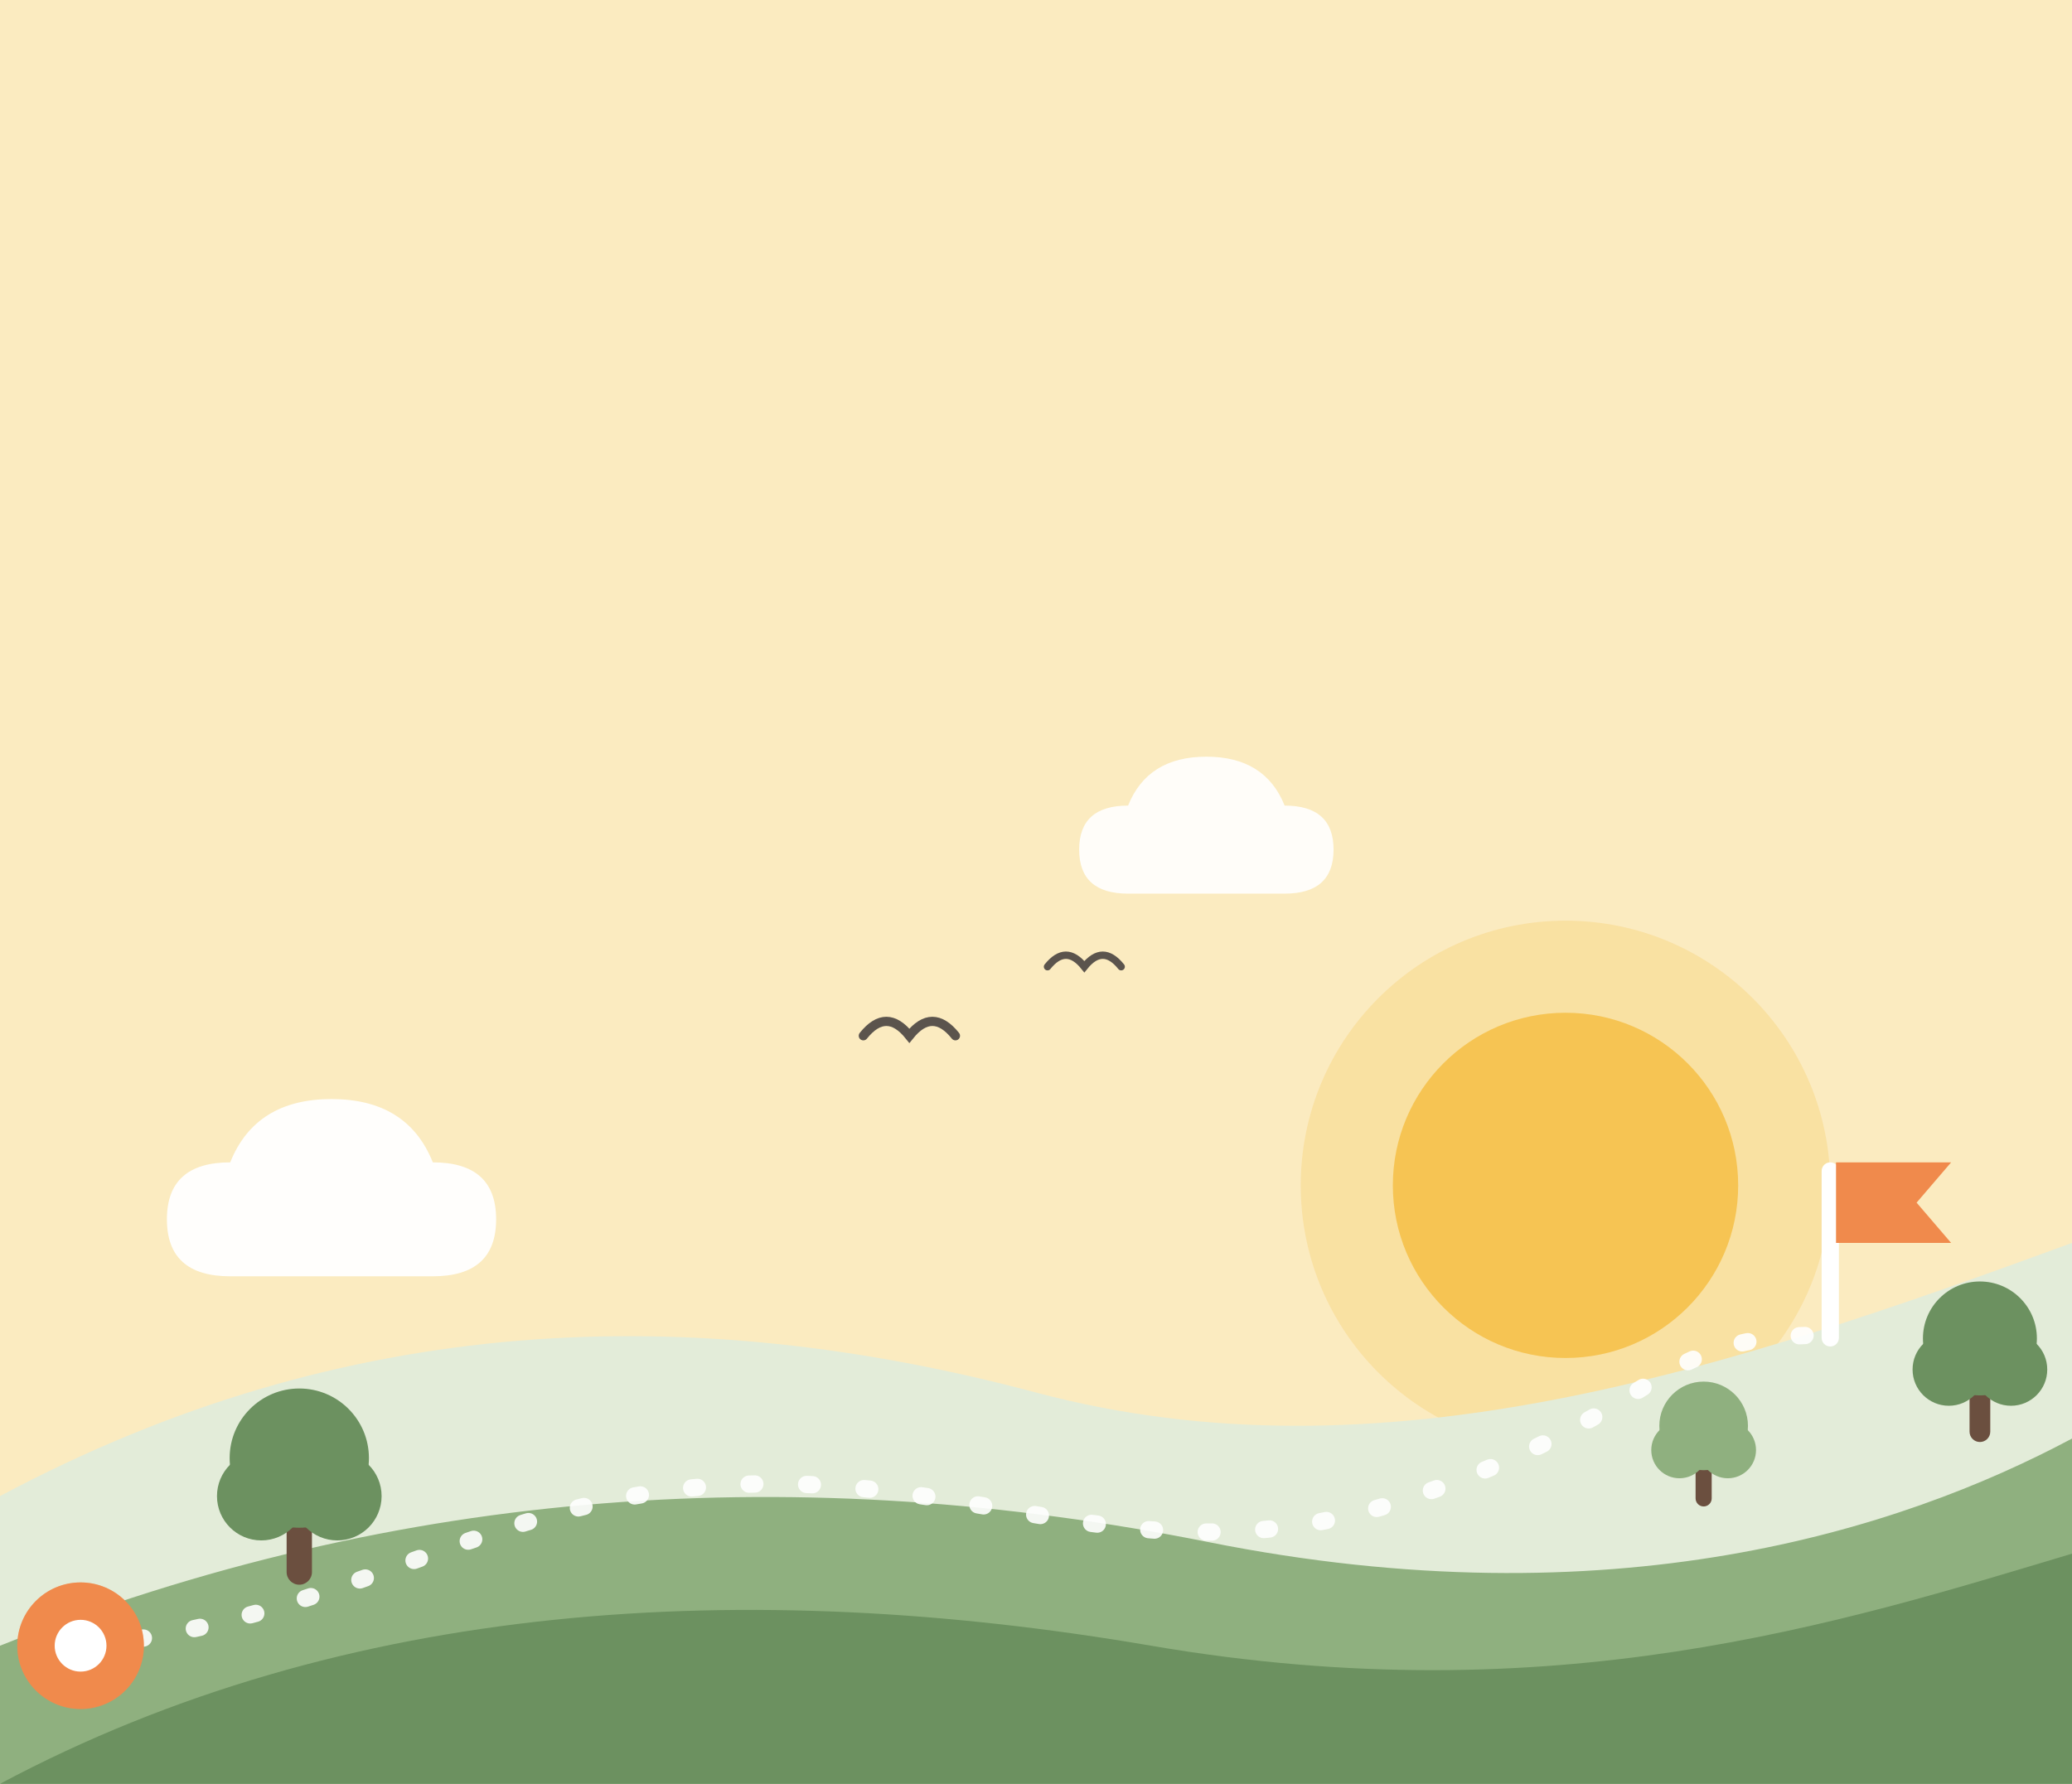
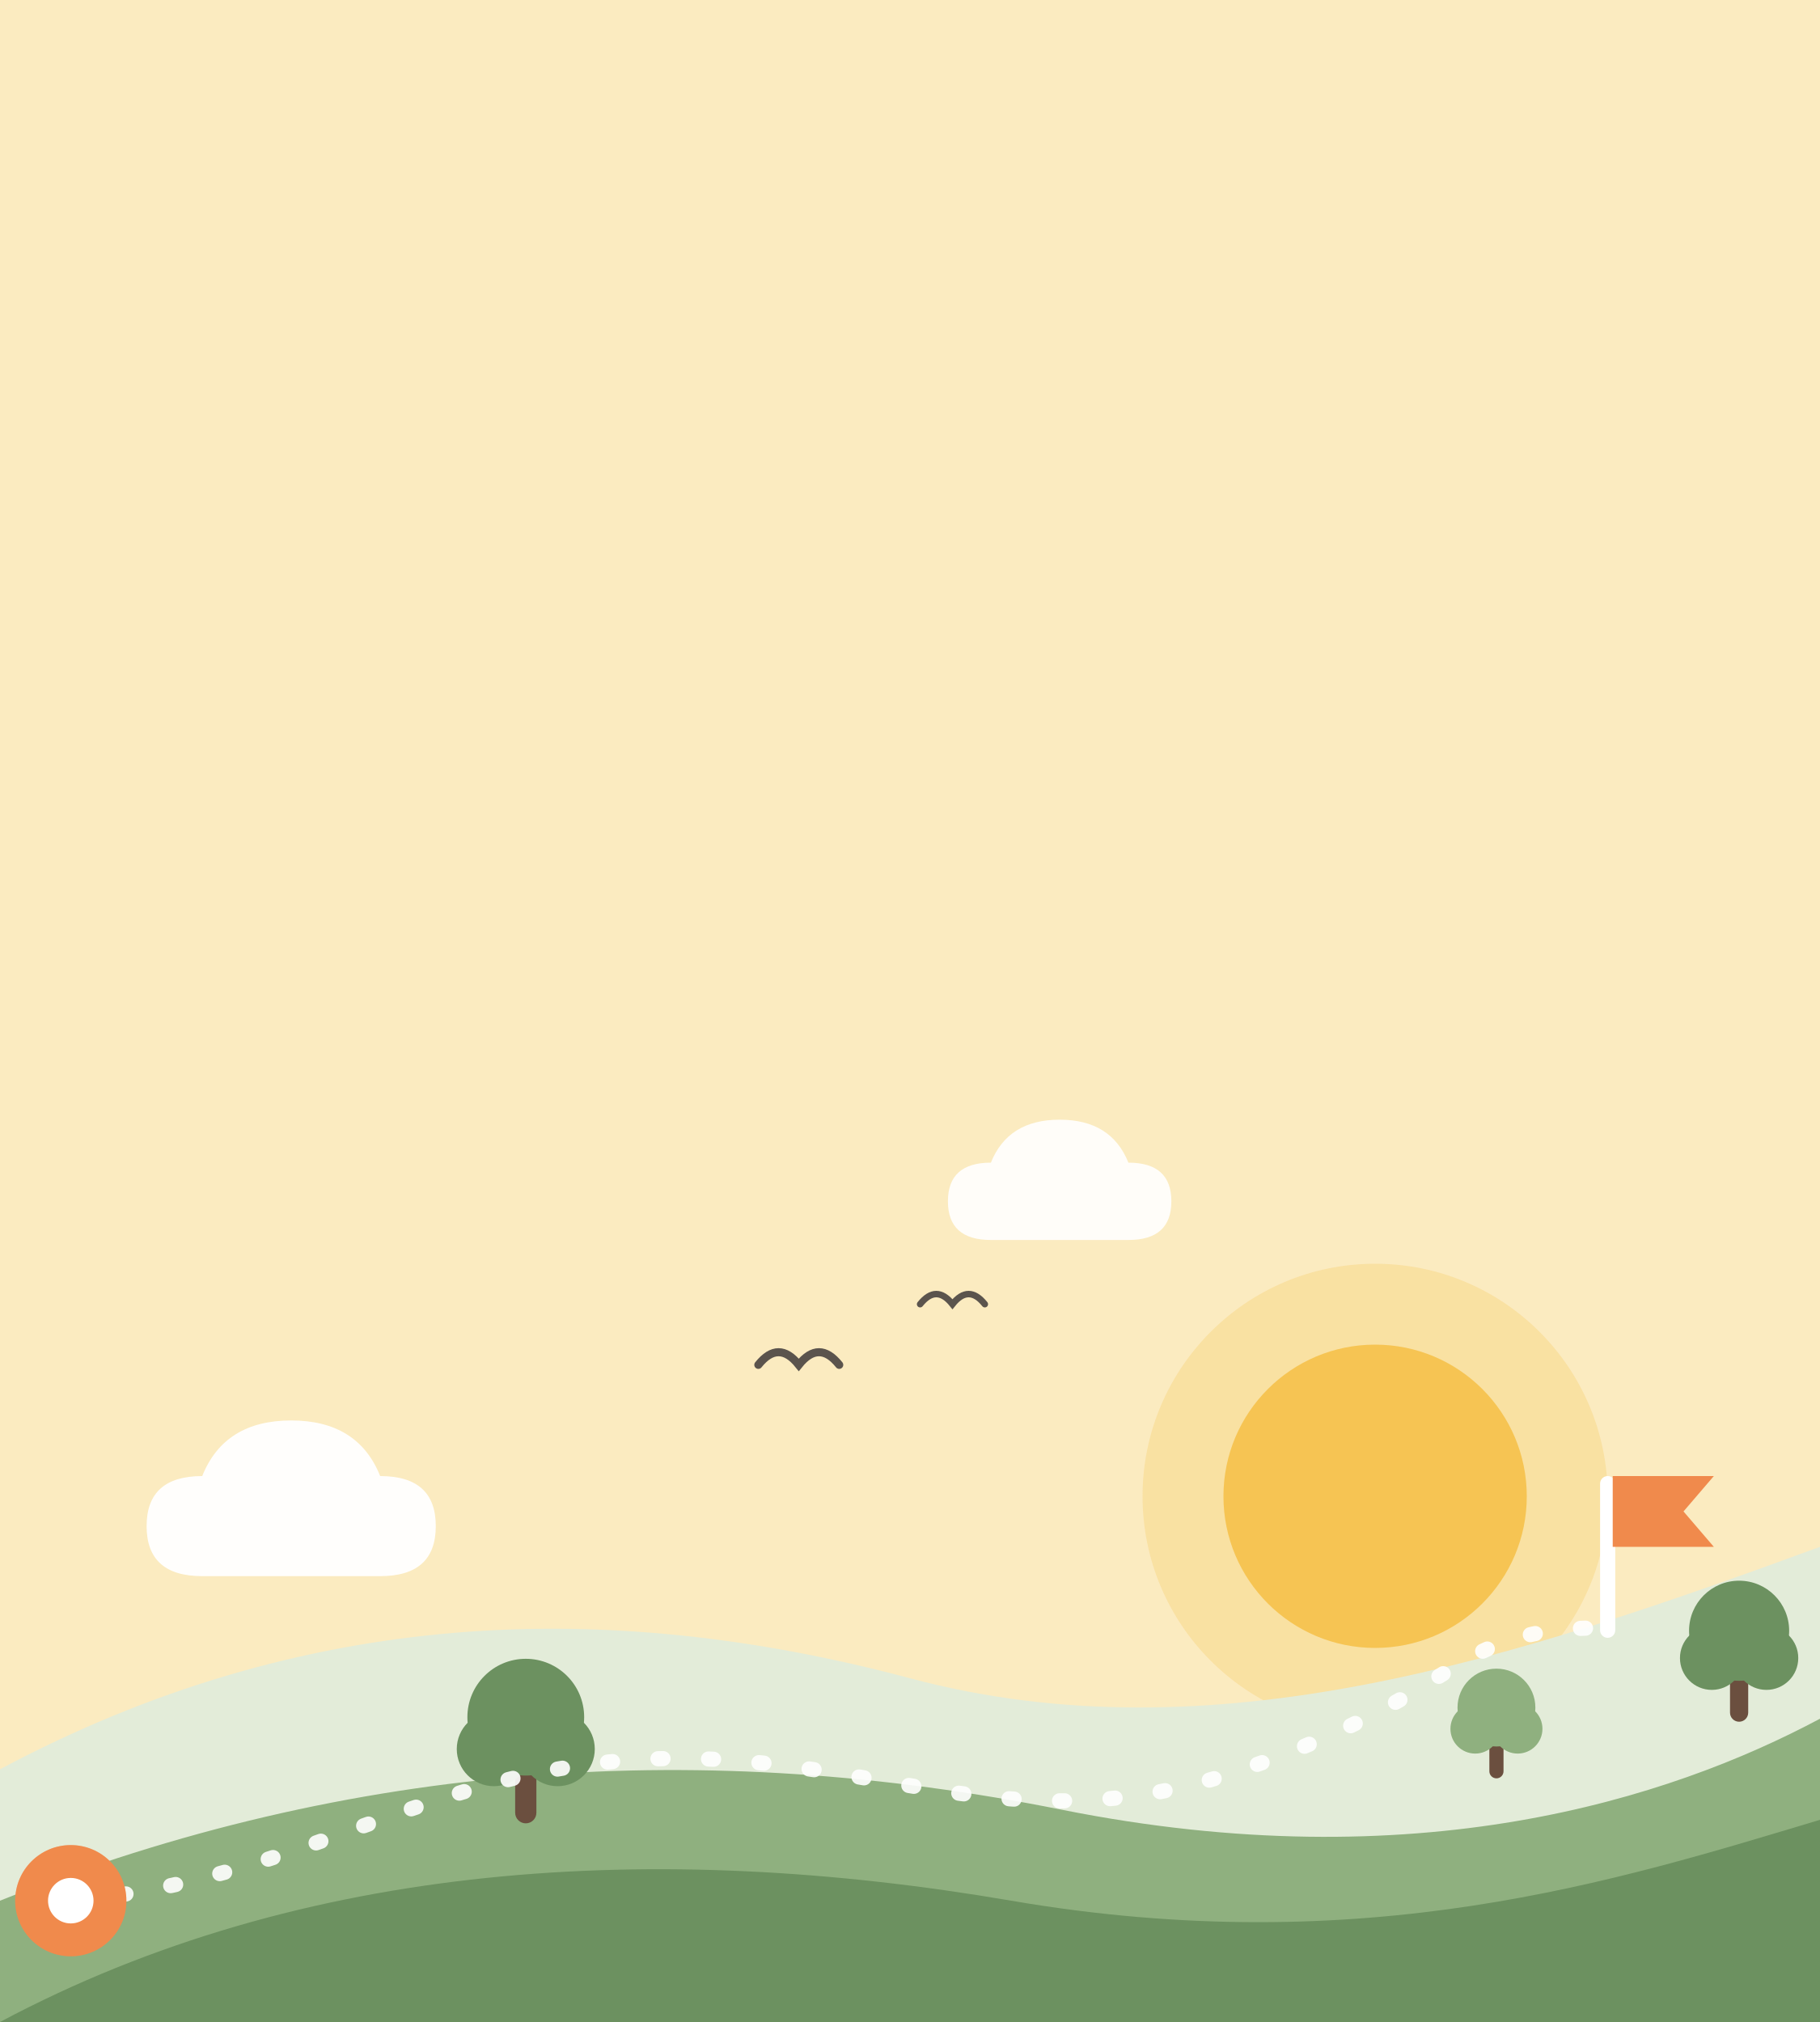
- <svg xmlns="http://www.w3.org/2000/svg" viewBox="0 0 360 310" class="scene gate-scene" aria-hidden="true">
-   <rect width="360" height="310" fill="#fbebc0" />
-   <g transform="translate(0 110)">
+ <svg xmlns="http://www.w3.org/2000/svg" viewBox="0 0 360 400" class="scene gate-scene" aria-hidden="true">
+   <rect width="360" height="400" fill="#fbebc0" />
+   <g transform="translate(0 200)">
    <g class="sun">
      <circle cx="272" cy="96" r="46" fill="#f6c453" opacity="0.28" />
      <circle cx="272" cy="96" r="30" fill="#f6c453" />
    </g>
    <path d="M0 0q4-5 8 0q4-5 8 0" transform="translate(150 70) scale(1)" fill="none" stroke="#5b544d" stroke-width="1.6" stroke-linecap="round" />
    <path d="M0 0q4-5 8 0q4-5 8 0" transform="translate(182 58) scale(0.8)" fill="none" stroke="#5b544d" stroke-width="1.6" stroke-linecap="round" />
    <g transform="translate(40 92) scale(1.1)" opacity="0.95">
      <path d="M0 18q-10 0-10-9t10-9q4-10 16-10t16 10q10 0 10 9t-10 9z" fill="#ffffff" />
    </g>
    <g transform="translate(196 30) scale(0.85)" opacity="0.9">
      <path d="M0 18q-10 0-10-9t10-9q4-10 16-10t16 10q10 0 10 9t-10 9z" fill="#ffffff" />
    </g>
    <path d="M0 150C60 118 120 116 180 132S300 128 360 106V200H0z" fill="#e3ecd9" />
    <path d="M0 176C70 148 140 144 210 158S330 156 360 140V200H0z" fill="#8fb07f" opacity="1" />
    <path d="M0 200C60 168 130 164 200 176S320 172 360 160V200z" fill="#6c9160" />
-     <g transform="translate(52 150) scale(1.1)">
+     <g transform="translate(104 146) scale(1.05)">
      <rect x="-2" y="0" width="4" height="14" rx="2" fill="#6b4f3f" />
      <circle cx="0" cy="-6" r="11" fill="#6c9160" />
      <circle cx="-6" cy="0" r="7" fill="#6c9160" />
      <circle cx="6" cy="0" r="7" fill="#6c9160" />
    </g>
    <g transform="translate(344 128) scale(0.9)">
      <rect x="-2" y="0" width="4" height="14" rx="2" fill="#6b4f3f" />
      <circle cx="0" cy="-6" r="11" fill="#6c9160" />
      <circle cx="-6" cy="0" r="7" fill="#6c9160" />
      <circle cx="6" cy="0" r="7" fill="#6c9160" />
    </g>
    <g transform="translate(296 142) scale(0.7)">
      <rect x="-2" y="0" width="4" height="14" rx="2" fill="#6b4f3f" />
      <circle cx="0" cy="-6" r="11" fill="#8fb07f" />
      <circle cx="-6" cy="0" r="7" fill="#8fb07f" />
      <circle cx="6" cy="0" r="7" fill="#8fb07f" />
    </g>
    <path d="M14 176C60 172 84 150 128 148S200 166 246 150s40-28 72-28" fill="none" stroke="#ffffff" stroke-width="3" stroke-linecap="round" stroke-dasharray="1 9" opacity=".9" />
    <g class="flag" transform="translate(318 122)">
      <rect x="-1.5" y="-30" width="3" height="32" rx="1.5" fill="#ffffff" />
      <path d="M1 -30h20l-6 7 6 7H1z" fill="#f08a4c" />
    </g>
    <g class="walker " style="transform:translate(14px,176px)">
      <circle r="11" fill="#f08a4c" />
      <circle r="11" fill="#f08a4c" class="pulse" opacity=".35" />
      <circle r="4.5" fill="#ffffff" />
    </g>
  </g>
</svg>
